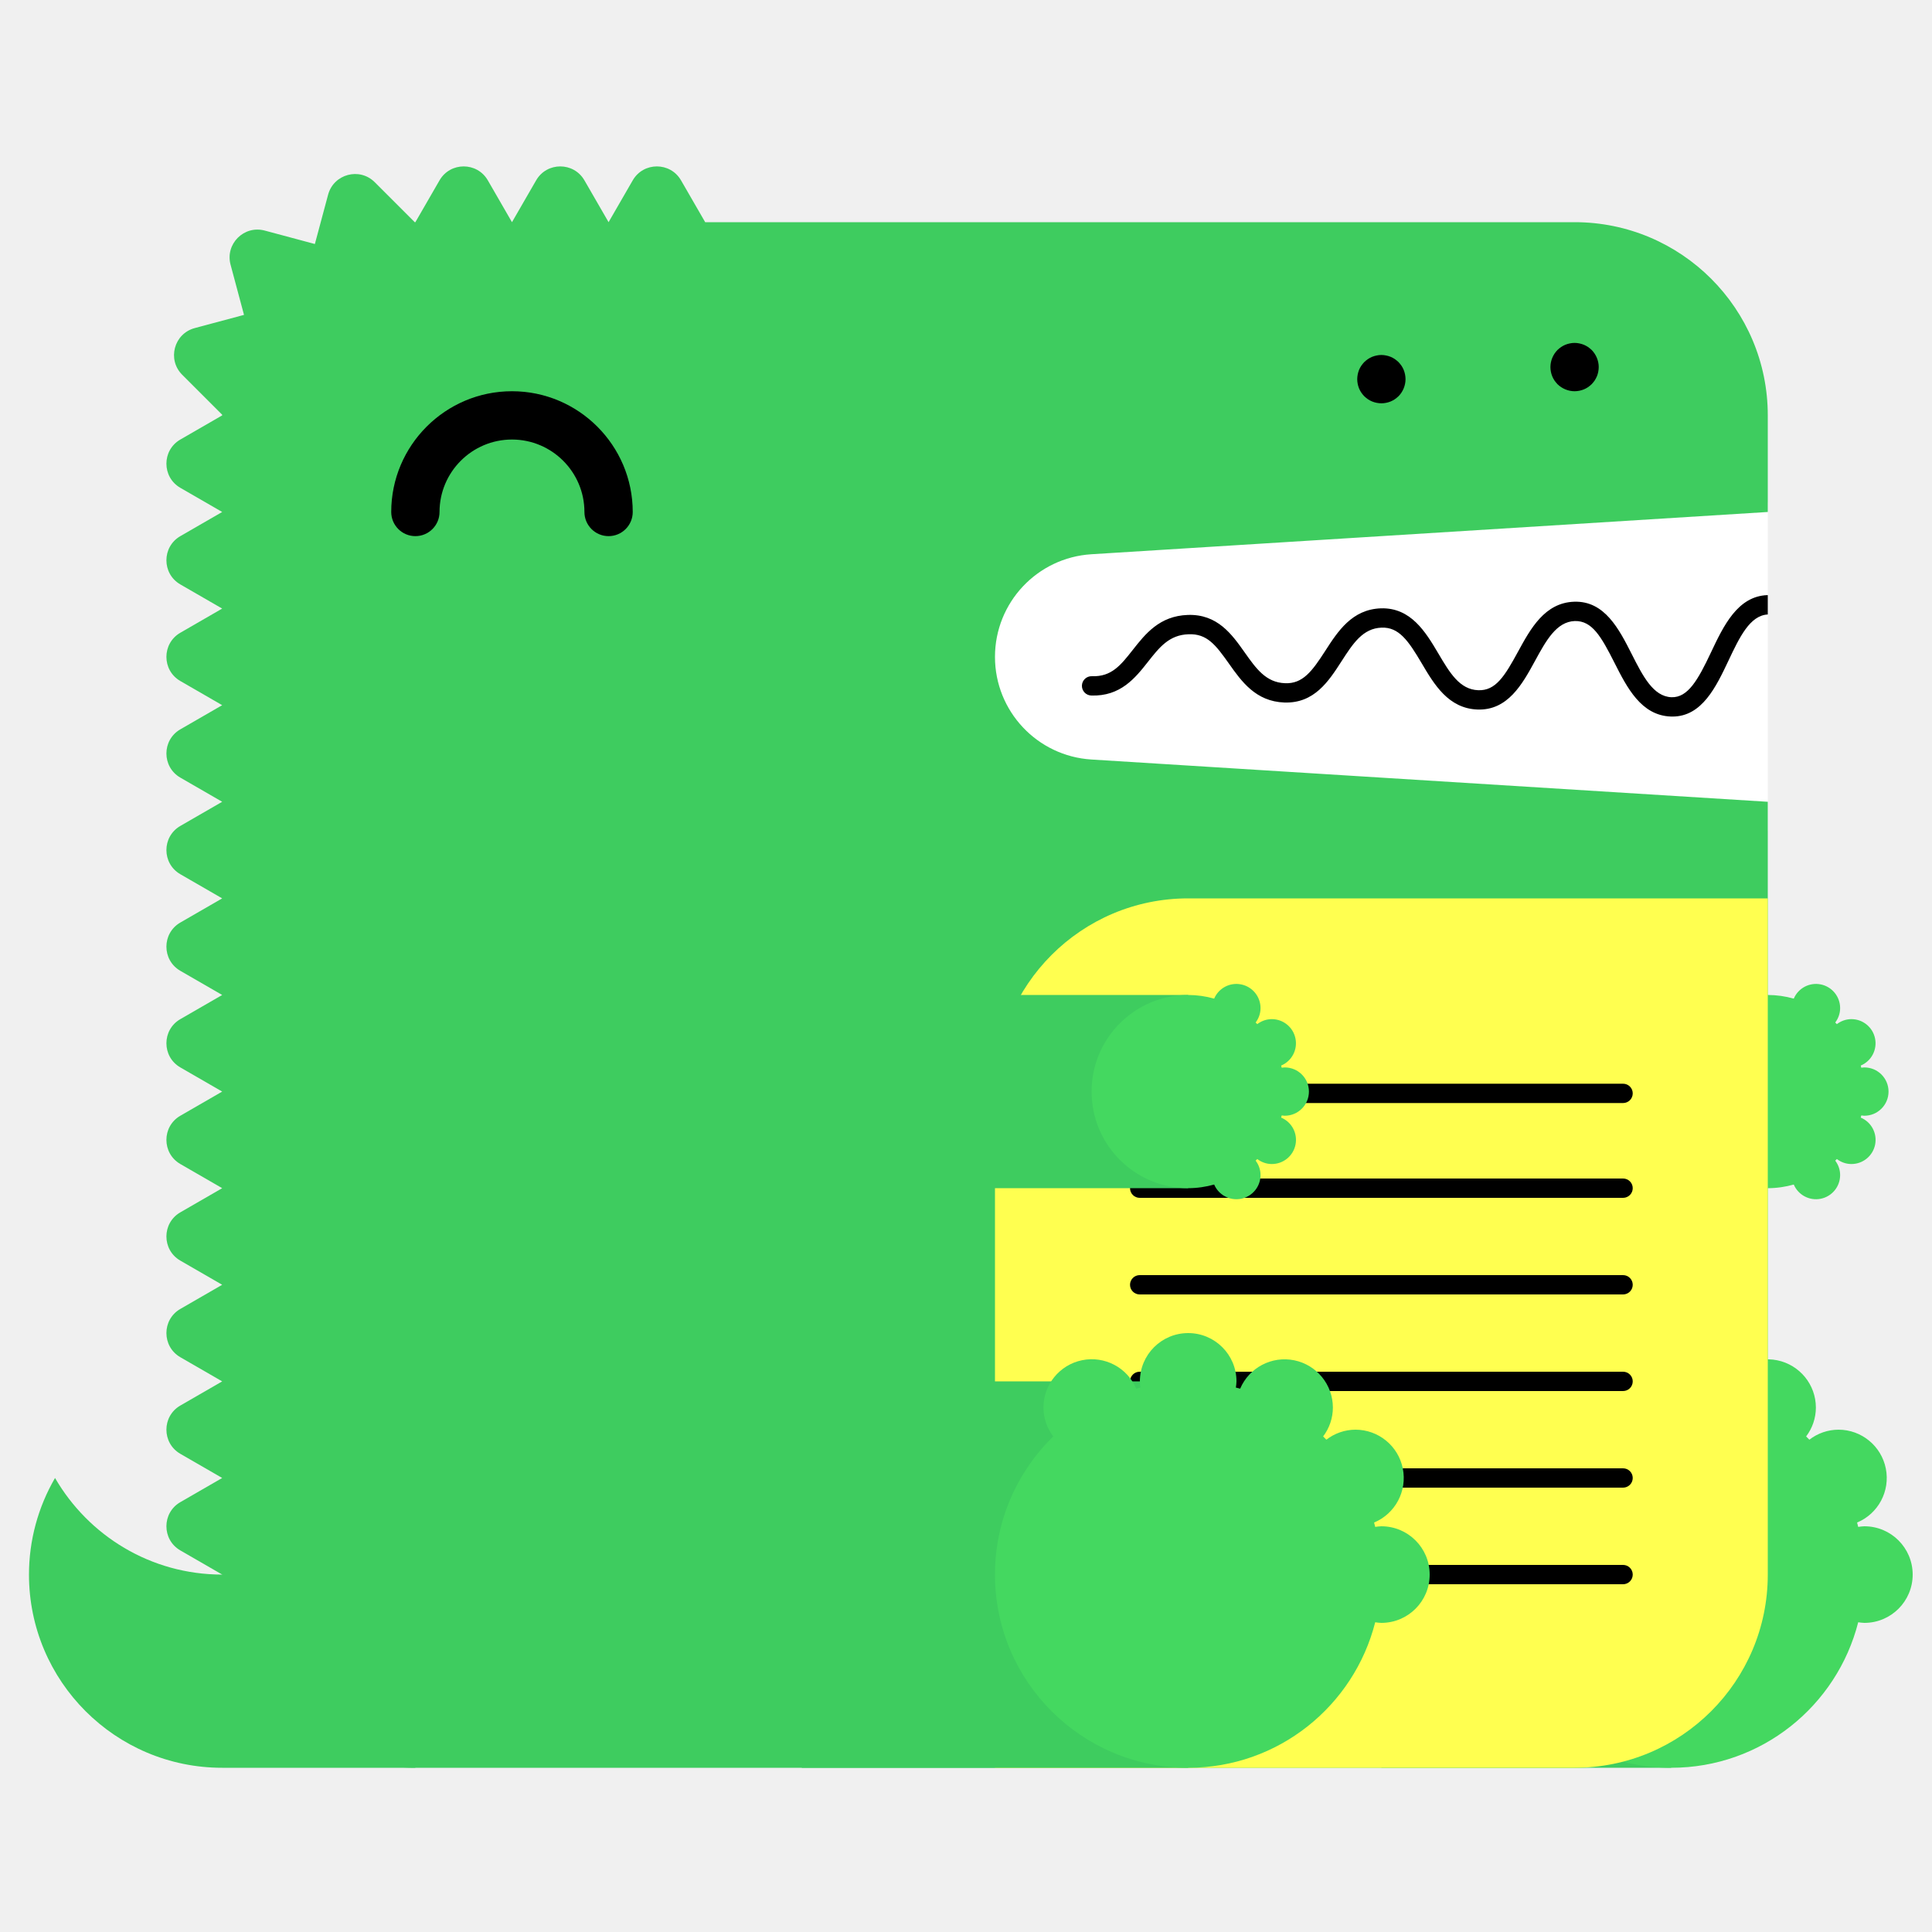
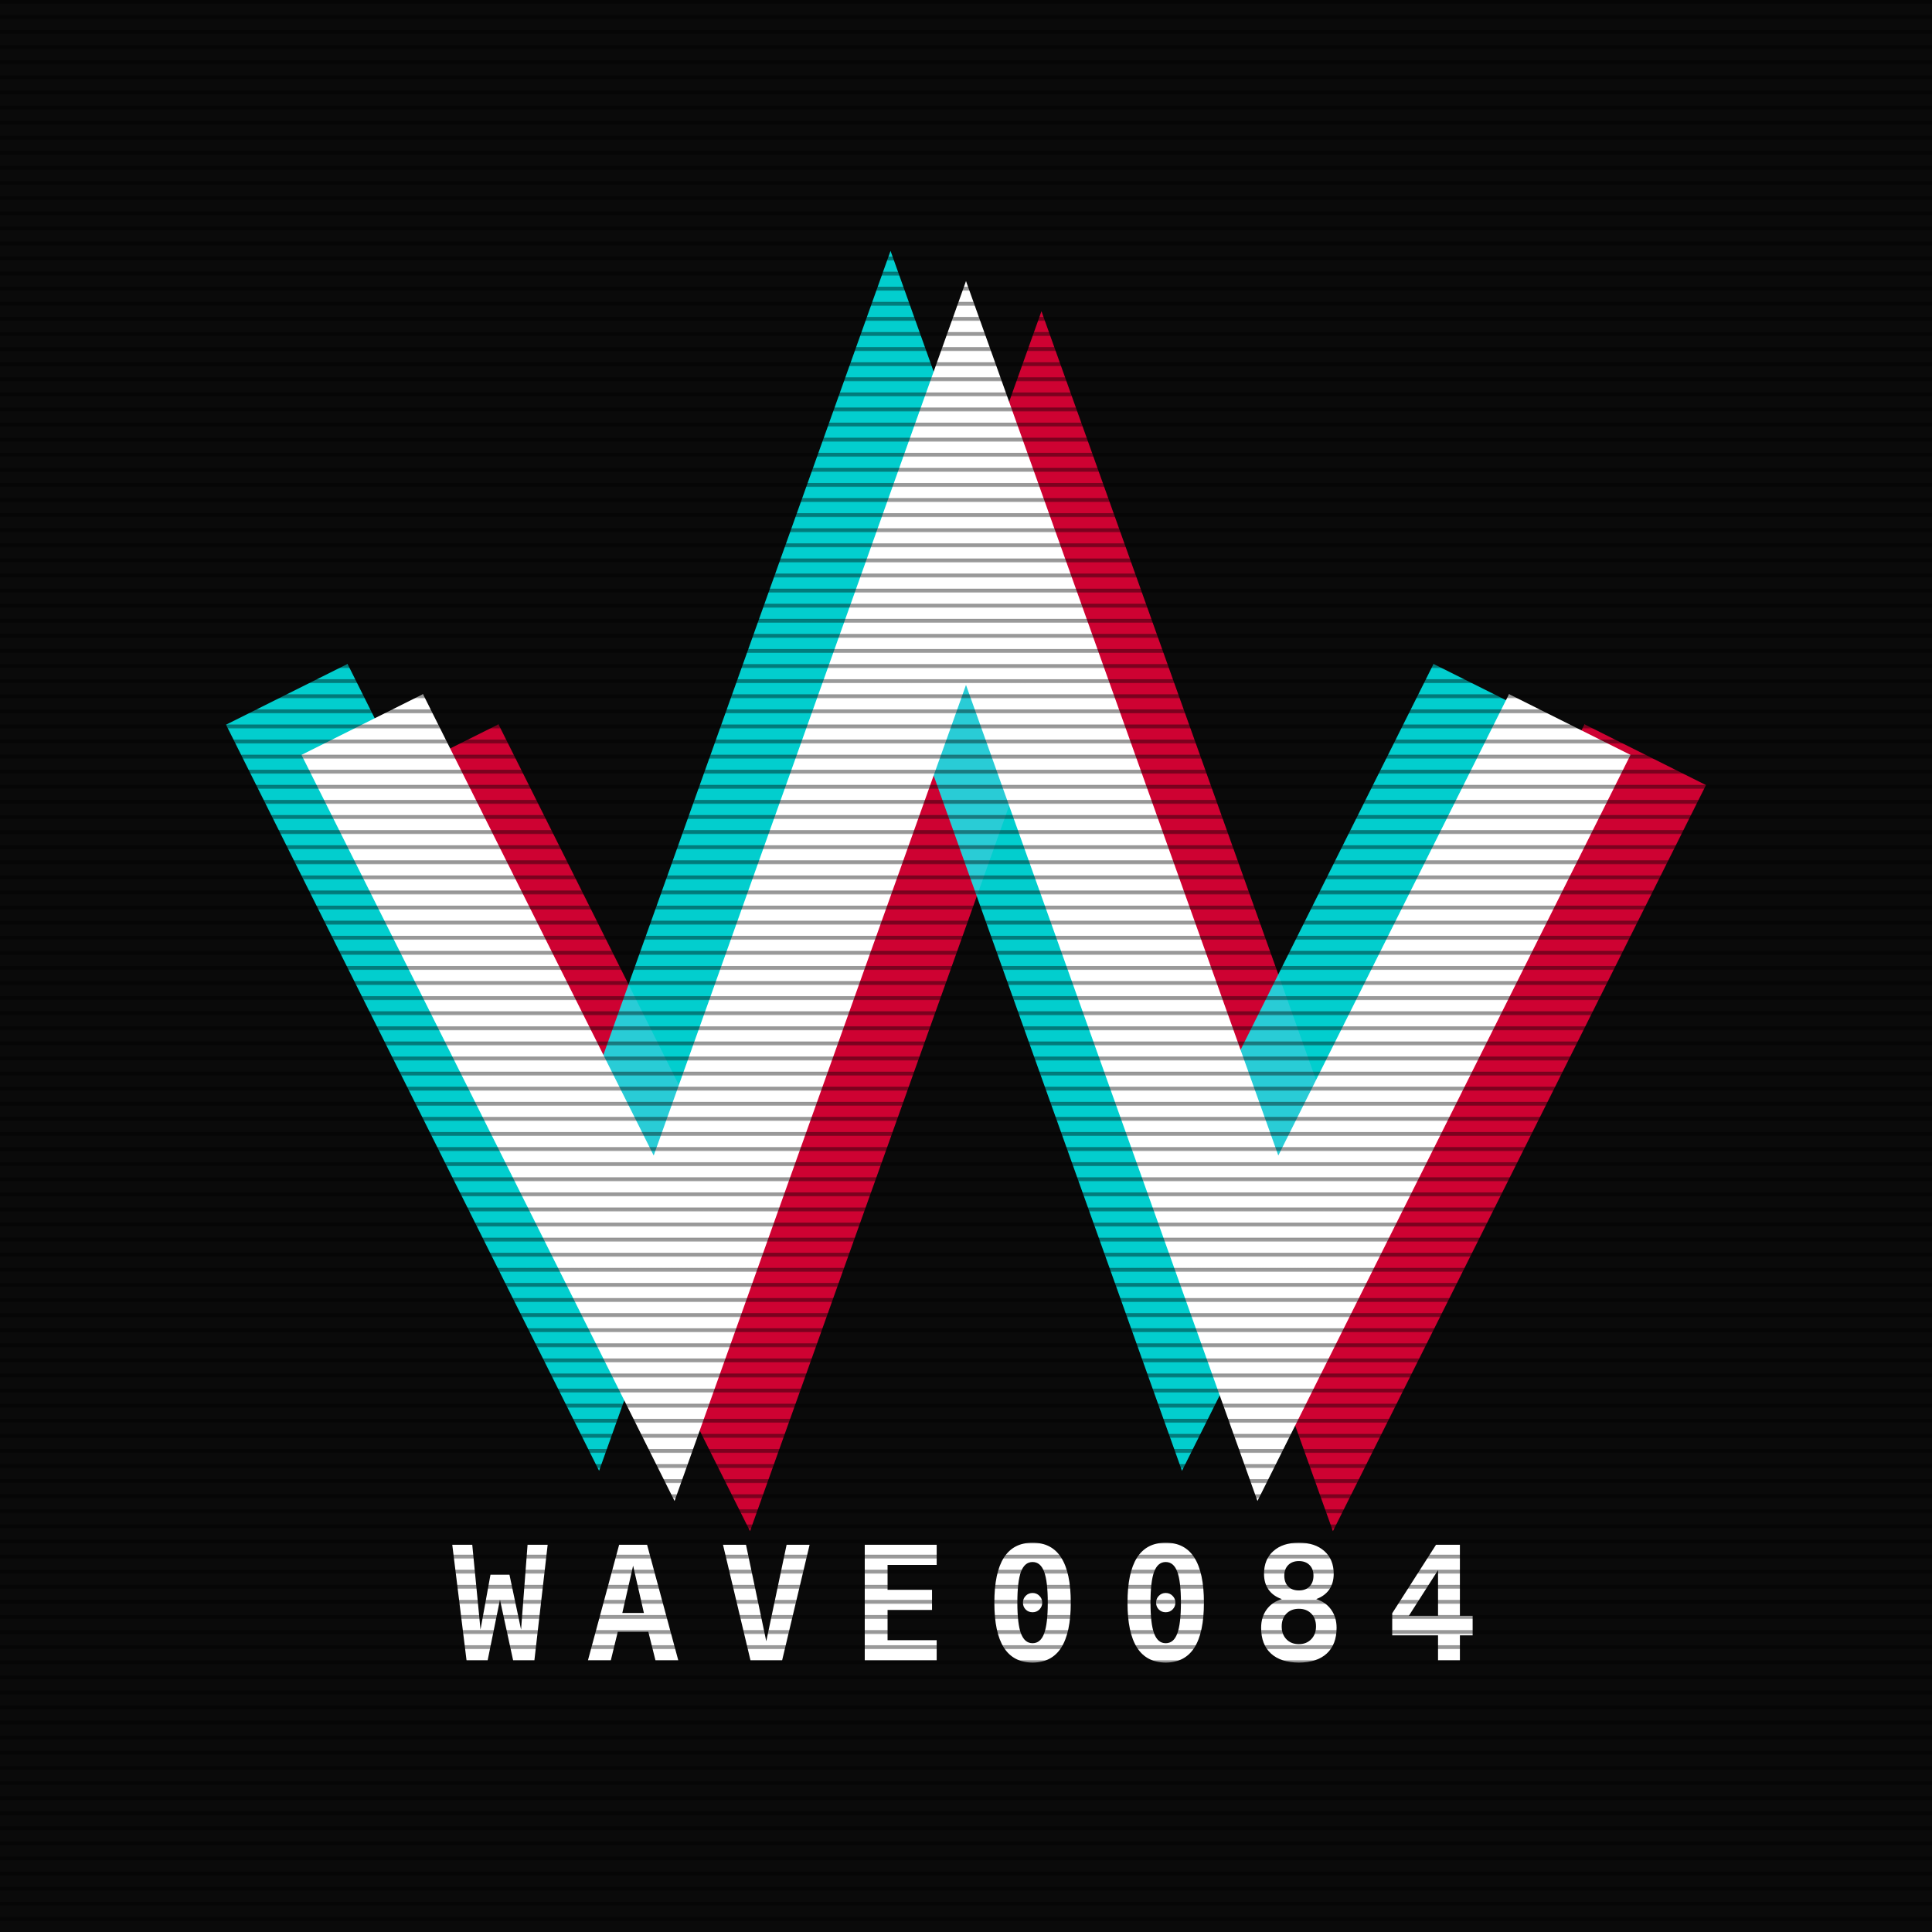
- <svg xmlns="http://www.w3.org/2000/svg" width="200" height="200" viewBox="0 0 200 200">
-   <g fill="none" fill-rule="evenodd">
-     <path fill="#FFF" d="M99 52h84v34H99z" />
-     <path d="M23 163c-7.398 0-13.843-4.027-17.303-10A19.886 19.886 0 0 0 3 163c0 11.046 8.954 20 20 20h20v-20H23z" fill="#3ECC5F" />
-     <path d="M112.98 57.376L183 53V43c0-11.046-8.954-20-20-20H73l-2.5-4.33c-1.112-1.925-3.889-1.925-5 0L63 23l-2.5-4.33c-1.111-1.925-3.889-1.925-5 0L53 23l-2.5-4.33c-1.111-1.925-3.889-1.925-5 0L43 23c-.022 0-.042.003-.065.003l-4.142-4.141c-1.57-1.571-4.252-.853-4.828 1.294l-1.369 5.104-5.192-1.392c-2.148-.575-4.111 1.389-3.535 3.536l1.39 5.193-5.102 1.367c-2.148.576-2.867 3.259-1.296 4.83l4.142 4.142c0 .021-.003.042-.003.064l-4.33 2.5c-1.925 1.111-1.925 3.889 0 5L23 53l-4.33 2.5c-1.925 1.111-1.925 3.889 0 5L23 63l-4.33 2.5c-1.925 1.111-1.925 3.889 0 5L23 73l-4.33 2.5c-1.925 1.111-1.925 3.889 0 5L23 83l-4.33 2.5c-1.925 1.111-1.925 3.889 0 5L23 93l-4.33 2.5c-1.925 1.111-1.925 3.889 0 5L23 103l-4.33 2.5c-1.925 1.111-1.925 3.889 0 5L23 113l-4.33 2.5c-1.925 1.111-1.925 3.889 0 5L23 123l-4.33 2.5c-1.925 1.111-1.925 3.889 0 5L23 133l-4.33 2.5c-1.925 1.111-1.925 3.889 0 5L23 143l-4.33 2.5c-1.925 1.111-1.925 3.889 0 5L23 153l-4.33 2.5c-1.925 1.111-1.925 3.889 0 5L23 163c0 11.046 8.954 20 20 20h120c11.046 0 20-8.954 20-20V83l-70.02-4.376A10.645 10.645 0 0 1 103 68c0-5.621 4.37-10.273 9.98-10.624" fill="#3ECC5F" />
-     <path fill="#3ECC5F" d="M143 183h30v-40h-30z" />
-     <path d="M193 158c-.219 0-.428.037-.639.064-.038-.15-.074-.301-.116-.451A5 5 0 0 0 190.32 148a4.96 4.96 0 0 0-3.016 1.036 26.531 26.531 0 0 0-.335-.336 4.955 4.955 0 0 0 1.011-2.987 5 5 0 0 0-9.599-1.959c-.148-.042-.297-.077-.445-.115.027-.211.064-.42.064-.639a5 5 0 0 0-5-5 5 5 0 0 0-5 5c0 .219.037.428.064.639-.148.038-.297.073-.445.115a4.998 4.998 0 0 0-9.599 1.959c0 1.125.384 2.151 1.011 2.987-3.717 3.632-6.031 8.693-6.031 14.3 0 11.046 8.954 20 20 20 9.339 0 17.16-6.41 19.361-15.064.211.027.42.064.639.064a5 5 0 0 0 5-5 5 5 0 0 0-5-5" fill="#44D860" />
-     <path fill="#3ECC5F" d="M153 123h30v-20h-30z" />
-     <path d="M193 115.5a2.5 2.5 0 1 0 0-5c-.109 0-.214.019-.319.032-.02-.075-.037-.15-.058-.225a2.501 2.501 0 0 0-.963-4.807c-.569 0-1.088.197-1.508.518a6.653 6.653 0 0 0-.168-.168c.314-.417.506-.931.506-1.494a2.5 2.5 0 0 0-4.8-.979A9.987 9.987 0 0 0 183 103c-5.522 0-10 4.478-10 10s4.478 10 10 10c.934 0 1.833-.138 2.69-.377a2.5 2.5 0 0 0 4.8-.979c0-.563-.192-1.077-.506-1.494.057-.055.113-.111.168-.168.42.321.939.518 1.508.518a2.5 2.5 0 0 0 .963-4.807c.021-.074.038-.15.058-.225.105.013.21.032.319.032" fill="#44D860" />
-     <path d="M63 55.5a2.5 2.5 0 0 1-2.5-2.5c0-4.136-3.364-7.5-7.5-7.5s-7.5 3.364-7.5 7.5a2.5 2.5 0 1 1-5 0c0-6.893 5.607-12.5 12.5-12.5S65.5 46.107 65.5 53a2.5 2.5 0 0 1-2.5 2.5" fill="#000" />
-     <path d="M103 183h60c11.046 0 20-8.954 20-20V93h-60c-11.046 0-20 8.954-20 20v70z" fill="#FFFF50" />
-     <path d="M168.02 124h-50.04a1 1 0 1 1 0-2h50.04a1 1 0 1 1 0 2m0 20h-50.04a1 1 0 1 1 0-2h50.04a1 1 0 1 1 0 2m0 20h-50.04a1 1 0 1 1 0-2h50.04a1 1 0 1 1 0 2m0-49.814h-50.04a1 1 0 1 1 0-2h50.04a1 1 0 1 1 0 2m0 19.814h-50.04a1 1 0 1 1 0-2h50.04a1 1 0 1 1 0 2m0 20h-50.04a1 1 0 1 1 0-2h50.04a1 1 0 1 1 0 2M183 61.611c-.012 0-.022-.006-.034-.005-3.09.105-4.552 3.196-5.842 5.923-1.346 2.85-2.387 4.703-4.093 4.647-1.889-.068-2.969-2.202-4.113-4.46-1.314-2.594-2.814-5.536-5.963-5.426-3.046.104-4.513 2.794-5.807 5.167-1.377 2.528-2.314 4.065-4.121 3.994-1.927-.07-2.951-1.805-4.136-3.813-1.321-2.236-2.848-4.75-5.936-4.664-2.994.103-4.465 2.385-5.763 4.4-1.373 2.13-2.335 3.428-4.165 3.351-1.973-.07-2.992-1.51-4.171-3.177-1.324-1.873-2.816-3.993-5.895-3.89-2.928.1-4.399 1.97-5.696 3.618-1.232 1.564-2.194 2.802-4.229 2.724a1 1 0 0 0-.072 2c3.017.101 4.545-1.8 5.872-3.487 1.177-1.496 2.193-2.787 4.193-2.855 1.926-.082 2.829 1.115 4.195 3.045 1.297 1.834 2.769 3.914 5.731 4.021 3.103.104 4.596-2.215 5.918-4.267 1.182-1.834 2.202-3.417 4.15-3.484 1.793-.067 2.769 1.35 4.145 3.681 1.297 2.197 2.766 4.686 5.787 4.796 3.125.108 4.634-2.62 5.949-5.035 1.139-2.088 2.214-4.06 4.119-4.126 1.793-.042 2.728 1.595 4.111 4.33 1.292 2.553 2.757 5.445 5.825 5.556l.169.003c3.064 0 4.518-3.075 5.805-5.794 1.139-2.41 2.217-4.68 4.067-4.773v-2z" fill="#000" />
-     <path fill="#3ECC5F" d="M83 183h40v-40H83z" />
-     <path d="M143 158c-.219 0-.428.037-.639.064-.038-.15-.074-.301-.116-.451A5 5 0 0 0 140.32 148a4.96 4.96 0 0 0-3.016 1.036 26.531 26.531 0 0 0-.335-.336 4.955 4.955 0 0 0 1.011-2.987 5 5 0 0 0-9.599-1.959c-.148-.042-.297-.077-.445-.115.027-.211.064-.42.064-.639a5 5 0 0 0-5-5 5 5 0 0 0-5 5c0 .219.037.428.064.639-.148.038-.297.073-.445.115a4.998 4.998 0 0 0-9.599 1.959c0 1.125.384 2.151 1.011 2.987-3.717 3.632-6.031 8.693-6.031 14.3 0 11.046 8.954 20 20 20 9.339 0 17.16-6.41 19.361-15.064.211.027.42.064.639.064a5 5 0 0 0 5-5 5 5 0 0 0-5-5" fill="#44D860" />
-     <path fill="#3ECC5F" d="M83 123h40v-20H83z" />
-     <path d="M133 115.5a2.5 2.5 0 1 0 0-5c-.109 0-.214.019-.319.032-.02-.075-.037-.15-.058-.225a2.501 2.501 0 0 0-.963-4.807c-.569 0-1.088.197-1.508.518a6.653 6.653 0 0 0-.168-.168c.314-.417.506-.931.506-1.494a2.5 2.5 0 0 0-4.8-.979A9.987 9.987 0 0 0 123 103c-5.522 0-10 4.478-10 10s4.478 10 10 10c.934 0 1.833-.138 2.69-.377a2.5 2.5 0 0 0 4.8-.979c0-.563-.192-1.077-.506-1.494.057-.055.113-.111.168-.168.42.321.939.518 1.508.518a2.5 2.5 0 0 0 .963-4.807c.021-.074.038-.15.058-.225.105.013.21.032.319.032" fill="#44D860" />
-     <path d="M143 41.75c-.16 0-.33-.02-.49-.05a2.52 2.52 0 0 1-.47-.14c-.15-.06-.29-.14-.431-.23-.13-.09-.259-.2-.38-.31-.109-.12-.219-.24-.309-.38s-.17-.28-.231-.43a2.619 2.619 0 0 1-.189-.96c0-.16.02-.33.05-.49.03-.16.08-.31.139-.47.061-.15.141-.29.231-.43.09-.13.2-.26.309-.38.121-.11.25-.22.38-.31.141-.09.281-.17.431-.23.149-.06.31-.11.47-.14.32-.07.65-.07.98 0 .159.03.32.08.47.14.149.06.29.14.43.23.13.09.259.2.38.31.11.12.22.25.31.38.09.14.17.28.23.43.06.16.11.31.14.47.029.16.05.33.05.49 0 .66-.271 1.31-.73 1.77-.121.11-.25.22-.38.31-.14.09-.281.17-.43.23a2.565 2.565 0 0 1-.96.19m20-1.25c-.66 0-1.3-.27-1.771-.73a3.802 3.802 0 0 1-.309-.38c-.09-.14-.17-.28-.231-.43a2.619 2.619 0 0 1-.189-.96c0-.66.27-1.3.729-1.77.121-.11.25-.22.38-.31.141-.09.281-.17.431-.23.149-.06.31-.11.47-.14.32-.07.66-.07.98 0 .159.03.32.08.47.14.149.06.29.14.43.23.13.09.259.2.38.31.459.47.73 1.11.73 1.77 0 .16-.021.33-.05.49-.03.16-.08.32-.14.47-.07.15-.14.29-.23.43-.09.13-.2.26-.31.38-.121.11-.25.22-.38.31-.14.09-.281.17-.43.23a2.565 2.565 0 0 1-.96.19" fill="#000" />
+ <svg xmlns="http://www.w3.org/2000/svg" viewBox="0 0 512 512" width="100%" height="100%">
+   <defs>
+     <pattern id="scanlines" patternUnits="userSpaceOnUse" width="4" height="4">
+       <line x1="0" y1="0" x2="4" y2="0" stroke="rgba(0,0,0,0.4)" stroke-width="2" />
+     </pattern>
+   </defs>
+   <rect width="512" height="512" fill="#0a0a0a" />
+   <g stroke-linejoin="miter" stroke-miterlimit="10" fill="none" stroke-width="36">
+     <path d="M 104 200 L 184 360 L 264 136 L 344 360 L 424 200" stroke="#ff003c" transform="translate(12, 0)" opacity="0.8" />
+     <path d="M 88 184 L 168 344 L 248 120 L 328 344 L 408 184" stroke="#00ffff" transform="translate(-12, 0)" opacity="0.8" />
+     <path d="M 96 192 L 176 352 L 256 128 L 336 352 L 416 192" stroke="#ffffff" />
  </g>
+   <text x="256" y="440" fill="#ffffff" font-family="monospace, sans-serif" font-size="42" font-weight="bold" text-anchor="middle" letter-spacing="10">WAVE0084</text>
+   <rect width="512" height="512" fill="url(#scanlines)" pointer-events="none" />
</svg>
